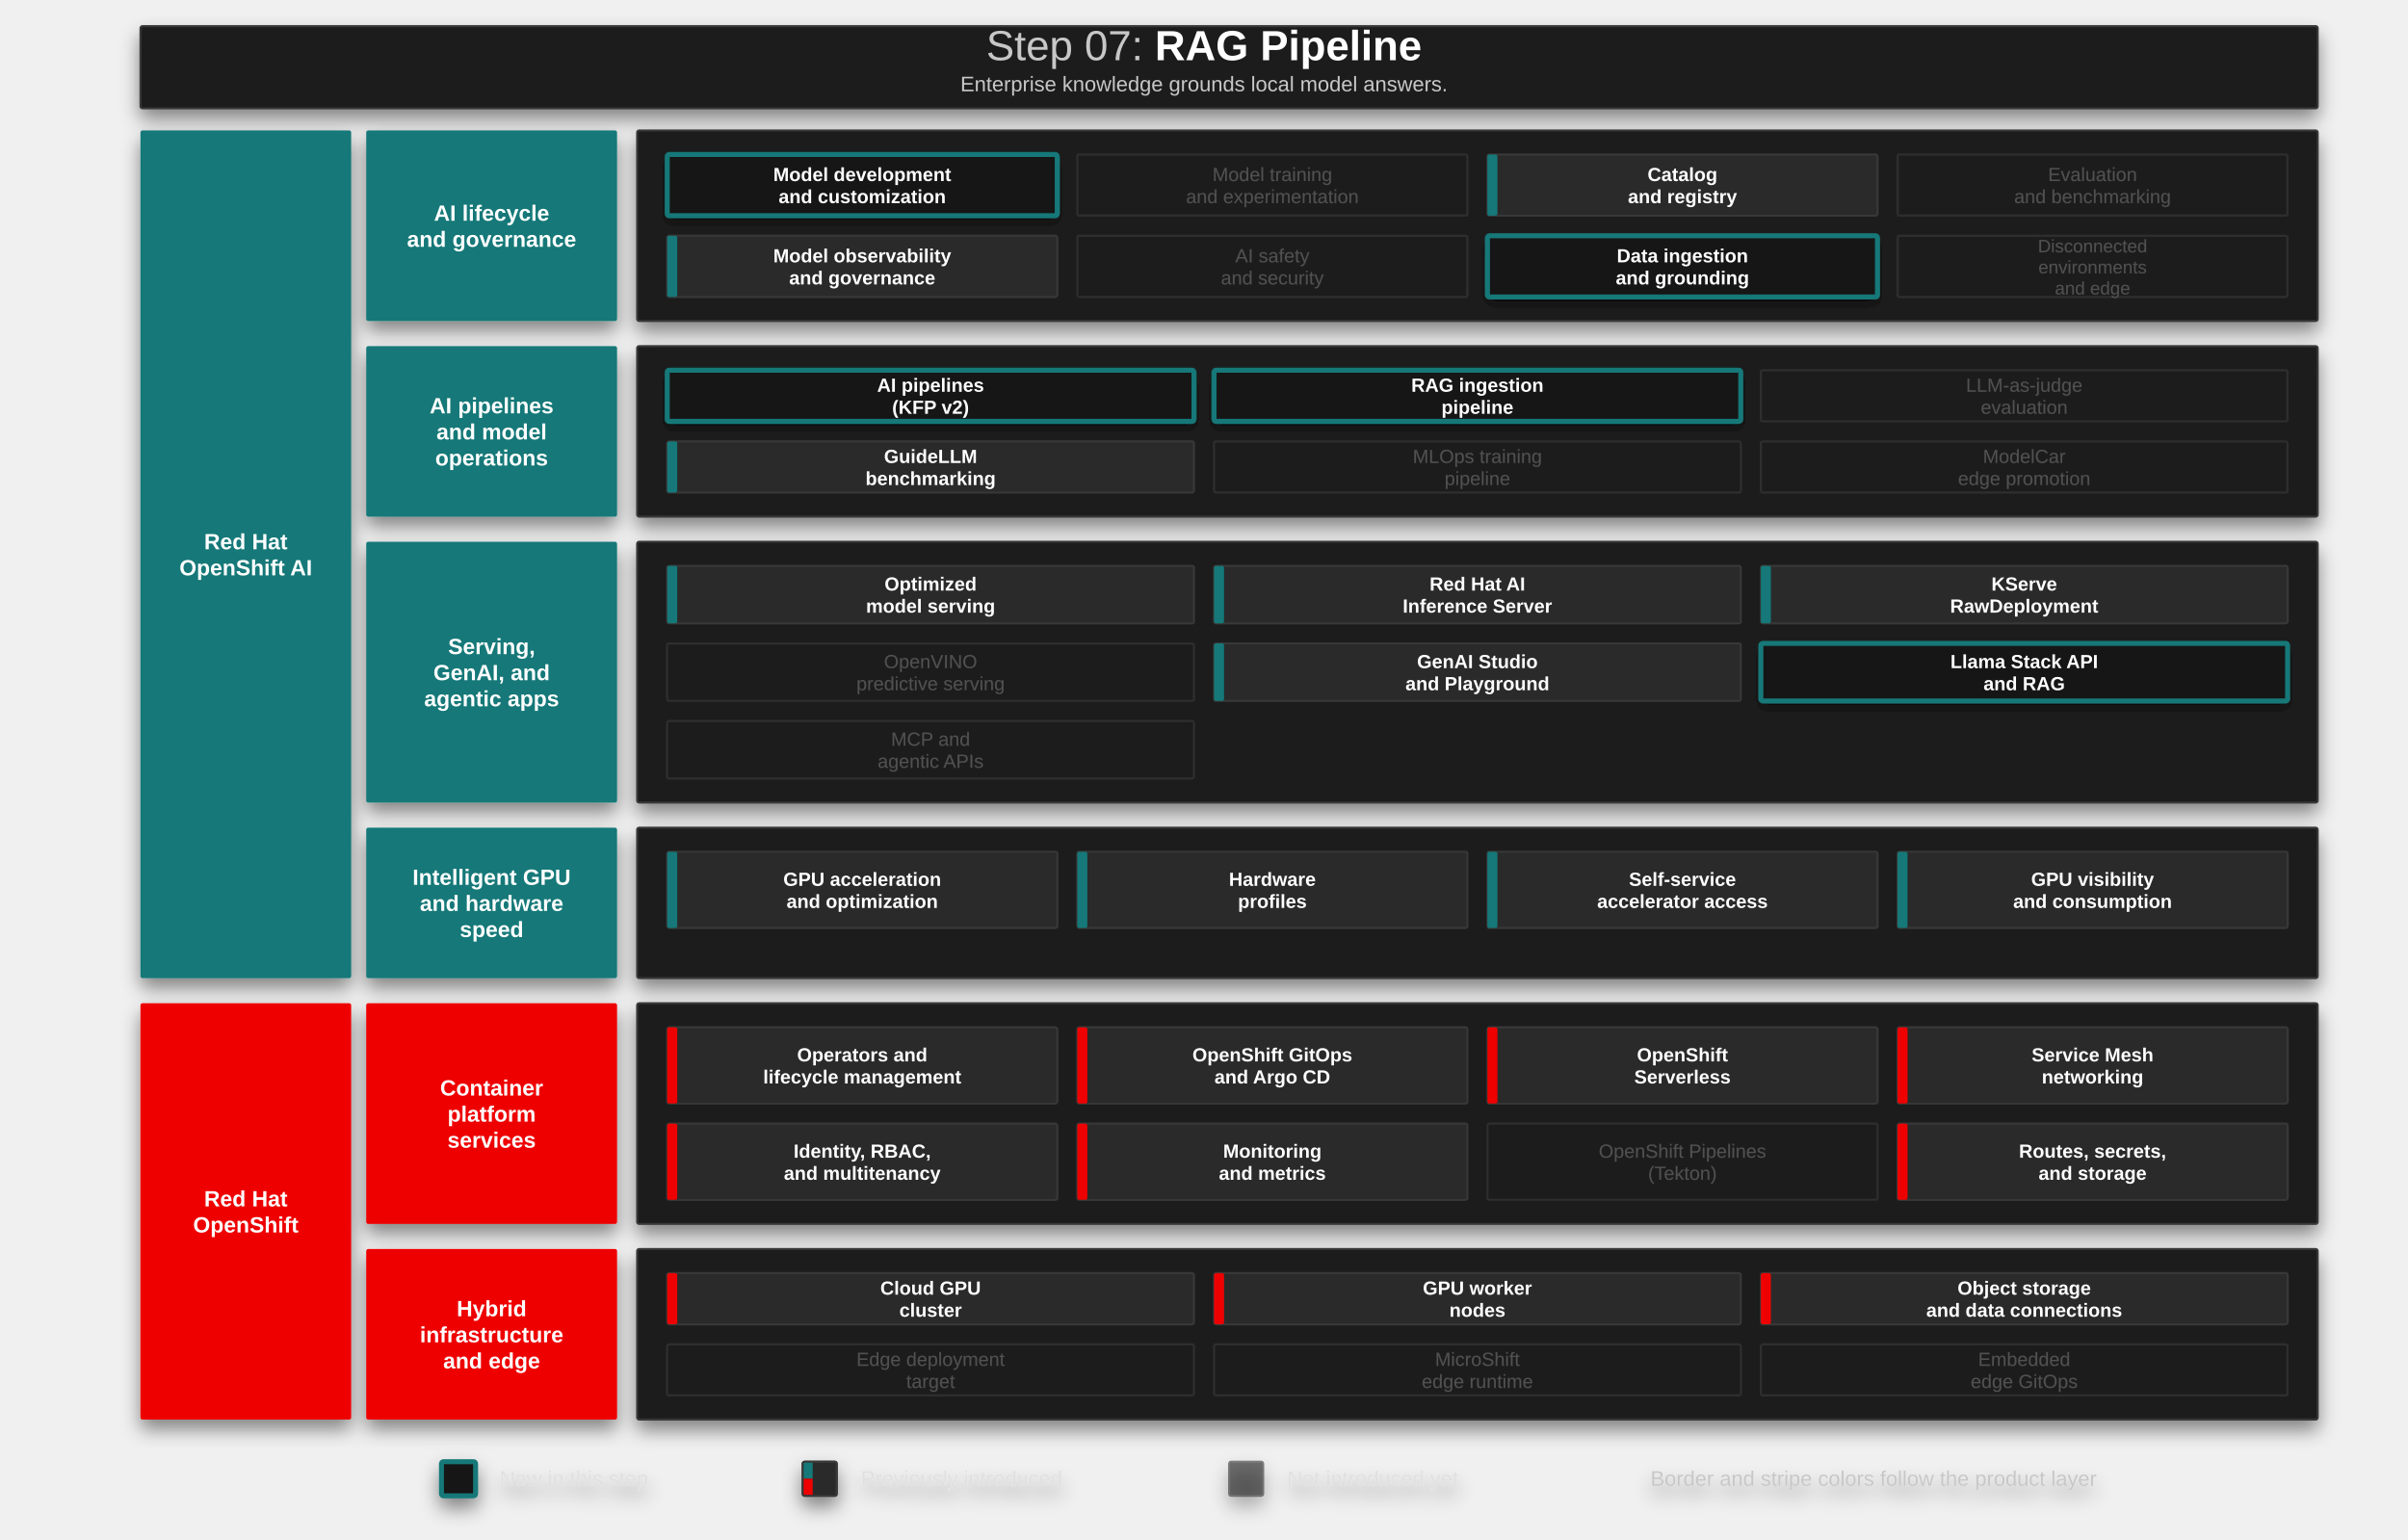
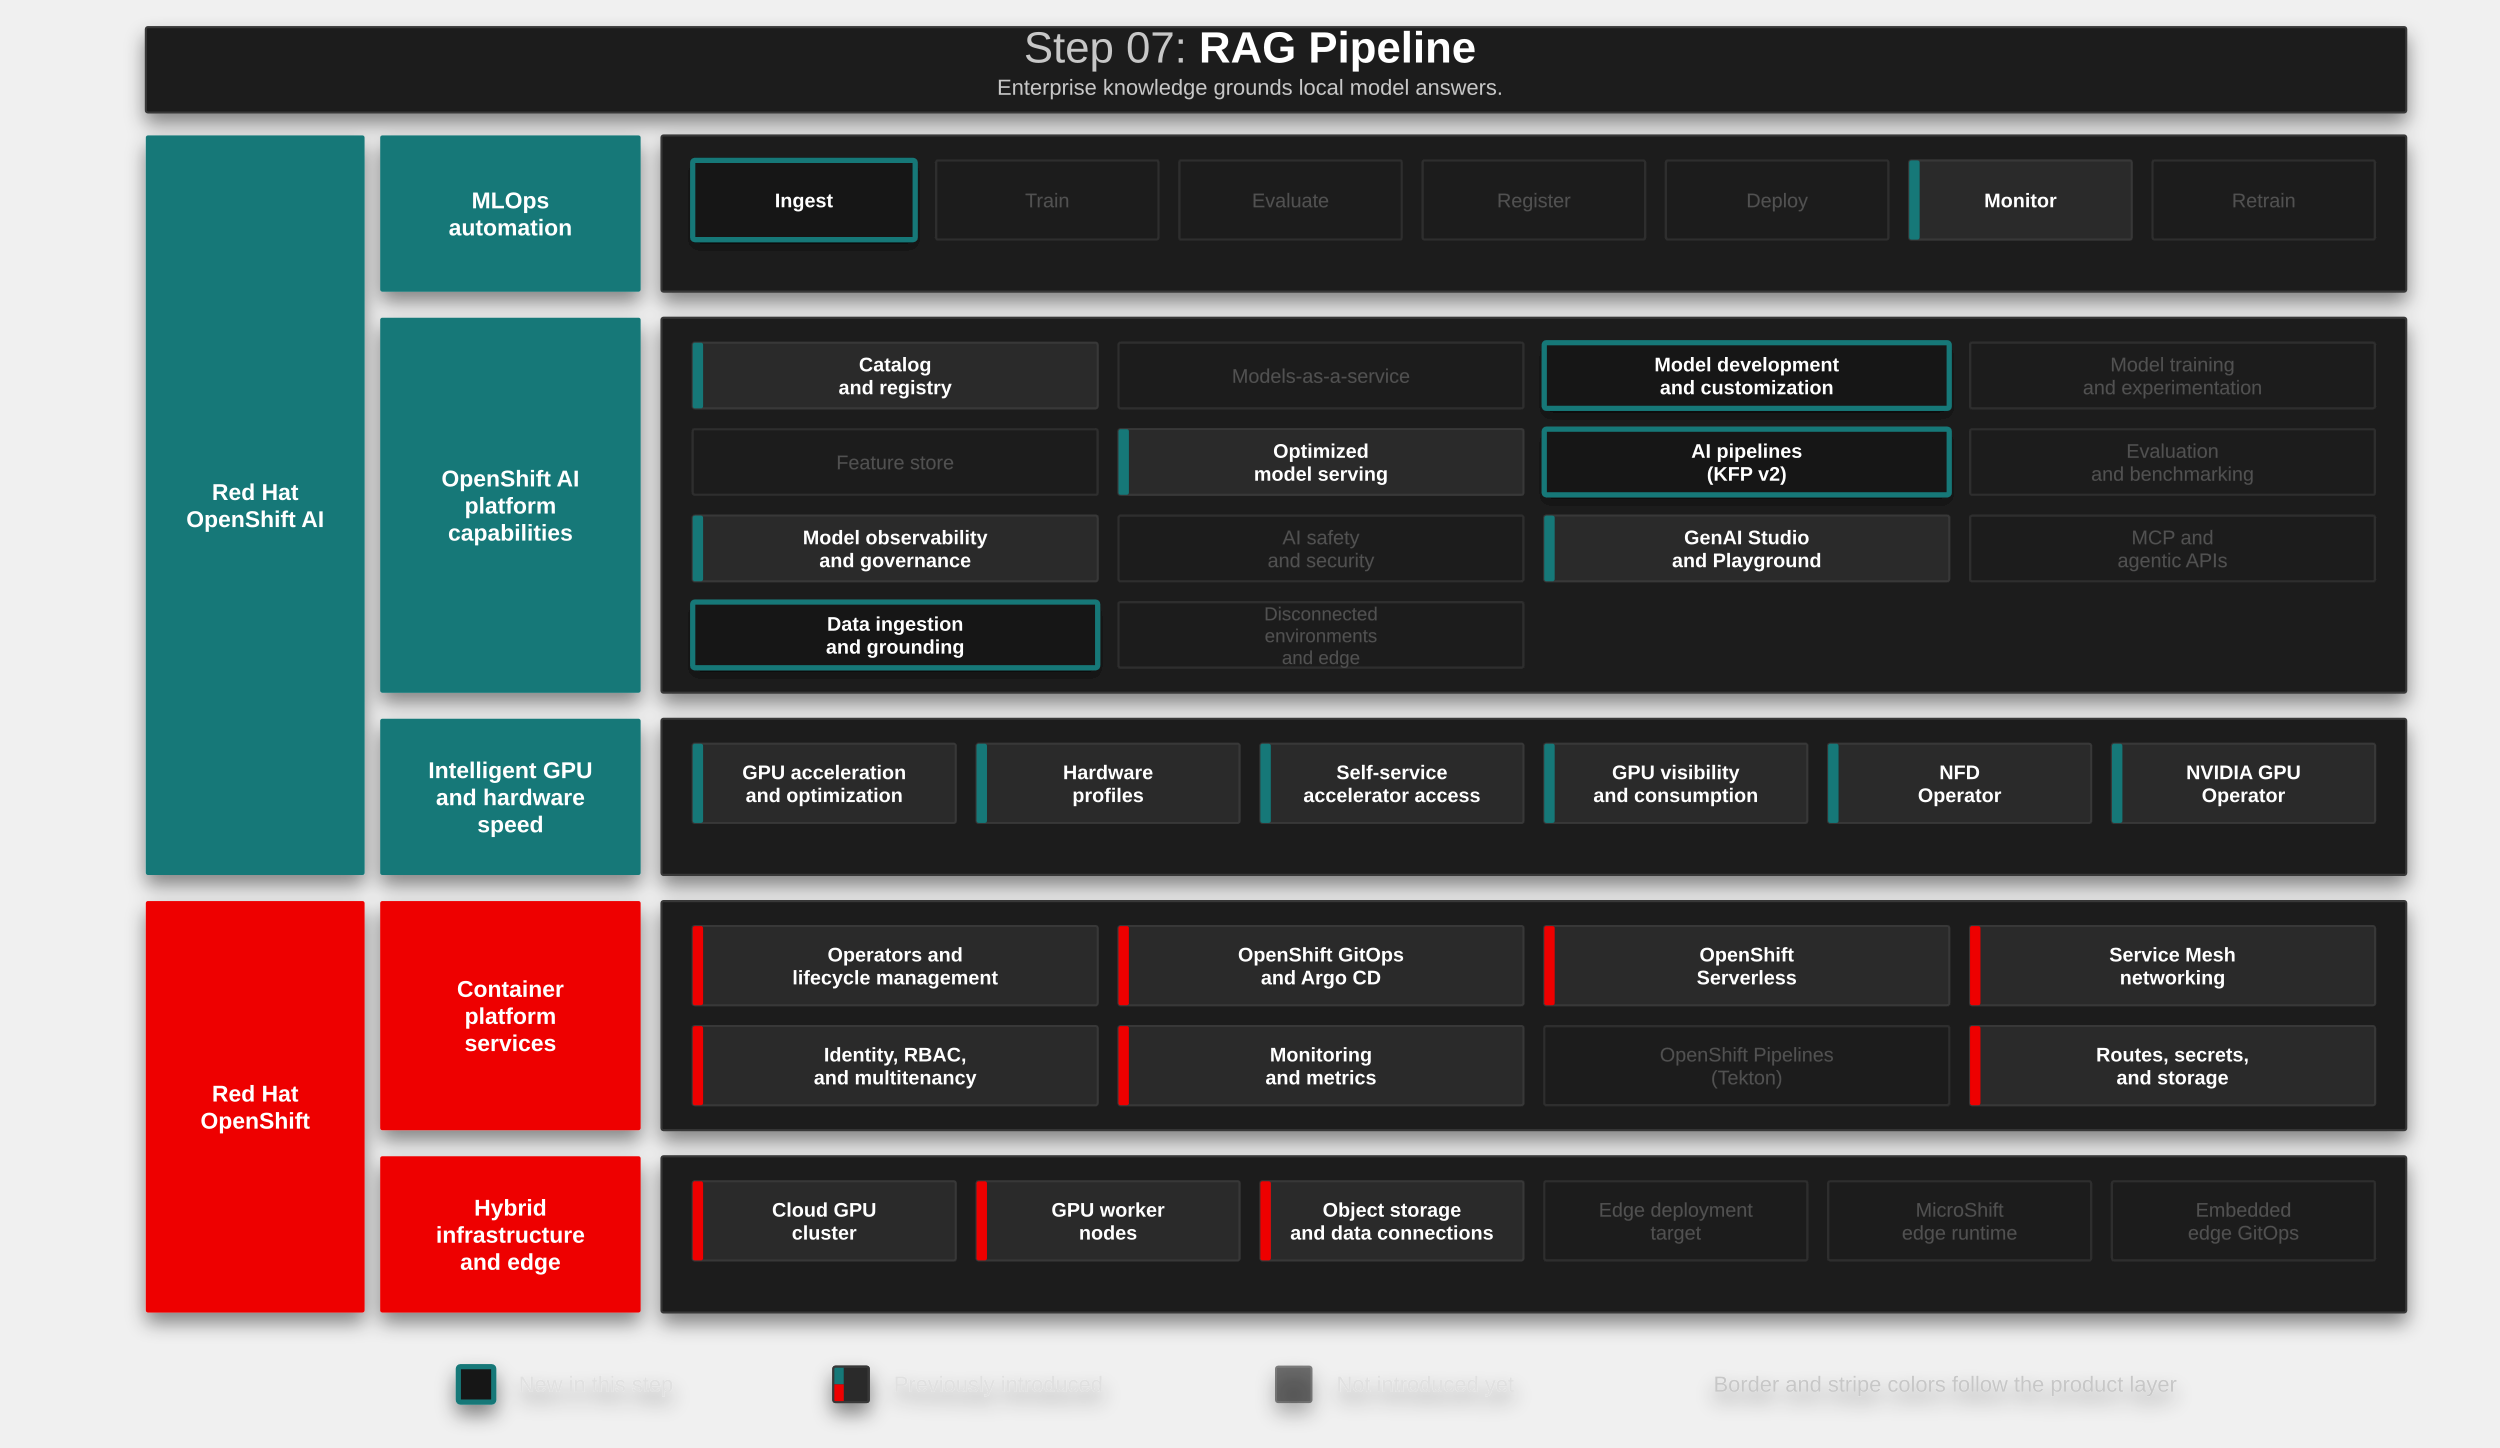
- <svg xmlns="http://www.w3.org/2000/svg" width="2400" height="1535" viewBox="0 0 2400 1535" role="img" aria-labelledby="title desc">
+ <svg xmlns="http://www.w3.org/2000/svg" width="2400" height="1390" viewBox="0 0 2400 1390" role="img" aria-labelledby="title desc">
  <style>.display{font-family:'Red Hat Display','Arial',sans-serif}.body{font-family:'Red Hat Text','Arial',sans-serif}</style>
  <defs>
    <filter id="lift" x="-20%" y="-20%" width="140%" height="140%">
      <feDropShadow dx="0" dy="6" stdDeviation="5" flood-color="#000" flood-opacity="0.55" />
    </filter>
    <filter id="panelShadow" x="-8%" y="-8%" width="116%" height="116%">
      <feDropShadow dx="0" dy="10" stdDeviation="9" flood-color="#000" flood-opacity="0.45" />
    </filter>
  </defs>
  <g filter="url(#panelShadow)">
    <rect x="140" y="26" width="2170" height="82" rx="2" fill="#1f1f1f" stroke="#383838" stroke-width="2" />
    <text x="1200.0" y="60" class="display" font-size="42" fill="#ffffff" font-weight="700" text-anchor="middle">
      <tspan fill="#c7c7c7" font-weight="500">Step 07:</tspan> RAG Pipeline</text>
    <text x="1200.0" y="91" class="body" font-size="21" fill="#c7c7c7" text-anchor="middle">Enterprise knowledge grounds local model answers.</text>
-     <rect x="140" y="130" width="210" height="845" rx="2" fill="#147878" stroke="#147878" stroke-width="0" />
-     <text x="245.0" y="547.5" class="body" font-size="22" fill="#ffffff" font-weight="700" text-anchor="middle">Red Hat</text>
-     <text x="245.0" y="573.5" class="body" font-size="22" fill="#ffffff" font-weight="700" text-anchor="middle">OpenShift AI</text>
-     <rect x="140" y="1000" width="210" height="415" rx="2" fill="#ee0000" stroke="#ee0000" stroke-width="0" />
-     <text x="245.0" y="1202.5" class="body" font-size="22" fill="#ffffff" font-weight="700" text-anchor="middle">Red Hat</text>
-     <text x="245.0" y="1228.5" class="body" font-size="22" fill="#ffffff" font-weight="700" text-anchor="middle">OpenShift</text>
-     <rect x="365" y="130" width="250" height="190" rx="2" fill="#147878" stroke="#147878" stroke-width="0" />
-     <text x="490.0" y="220.0" class="body" font-size="22" fill="#ffffff" font-weight="700" text-anchor="middle">AI lifecycle</text>
-     <text x="490.0" y="246.0" class="body" font-size="22" fill="#ffffff" font-weight="700" text-anchor="middle">and governance</text>
-     <rect x="635" y="130" width="1675" height="190" rx="2" fill="#1f1f1f" stroke="#383838" stroke-width="2" />
-     <g filter="url(#lift)">
-       <rect x="665.0" y="154.0" width="388.75" height="61.0" rx="2" fill="#151515" stroke="#147878" stroke-width="5.0" />
-       <text x="859.375" y="180.5" class="body" font-size="19" fill="#ffffff" font-weight="700" text-anchor="middle">Model development</text>
-       <text x="859.375" y="202.5" class="body" font-size="19" fill="#ffffff" font-weight="700" text-anchor="middle">and customization</text>
-     </g>
-     <g opacity="0.62">
-       <rect x="1073.75" y="154.0" width="388.75" height="61.0" rx="2" fill="#1f1f1f" stroke="#383838" stroke-width="2.0" />
-       <text x="1268.125" y="180.5" class="body" font-size="19" fill="#707070" font-weight="450" text-anchor="middle">Model training</text>
-       <text x="1268.125" y="202.5" class="body" font-size="19" fill="#707070" font-weight="450" text-anchor="middle">and experimentation</text>
-     </g>
-     <g>
-       <rect x="1482.5" y="154.0" width="388.75" height="61.0" rx="2" fill="#292929" stroke="#383838" stroke-width="2.0" />
-       <rect x="1482.5" y="154.0" width="10" height="61.0" rx="2" fill="#147878" stroke="#147878" stroke-width="0" />
-       <text x="1676.875" y="180.5" class="body" font-size="19" fill="#ffffff" font-weight="550" text-anchor="middle">Catalog</text>
-       <text x="1676.875" y="202.5" class="body" font-size="19" fill="#ffffff" font-weight="550" text-anchor="middle">and registry</text>
-     </g>
-     <g opacity="0.62">
-       <rect x="1891.25" y="154.0" width="388.75" height="61.0" rx="2" fill="#1f1f1f" stroke="#383838" stroke-width="2.0" />
-       <text x="2085.625" y="180.5" class="body" font-size="19" fill="#707070" font-weight="450" text-anchor="middle">Evaluation</text>
-       <text x="2085.625" y="202.5" class="body" font-size="19" fill="#707070" font-weight="450" text-anchor="middle">and benchmarking</text>
-     </g>
-     <g>
-       <rect x="665.0" y="235.0" width="388.75" height="61.0" rx="2" fill="#292929" stroke="#383838" stroke-width="2.0" />
-       <rect x="665.0" y="235.0" width="10" height="61.0" rx="2" fill="#147878" stroke="#147878" stroke-width="0" />
-       <text x="859.375" y="261.5" class="body" font-size="19" fill="#ffffff" font-weight="550" text-anchor="middle">Model observability</text>
-       <text x="859.375" y="283.5" class="body" font-size="19" fill="#ffffff" font-weight="550" text-anchor="middle">and governance</text>
-     </g>
-     <g opacity="0.62">
-       <rect x="1073.75" y="235.0" width="388.75" height="61.0" rx="2" fill="#1f1f1f" stroke="#383838" stroke-width="2.0" />
-       <text x="1268.125" y="261.5" class="body" font-size="19" fill="#707070" font-weight="450" text-anchor="middle">AI safety</text>
-       <text x="1268.125" y="283.5" class="body" font-size="19" fill="#707070" font-weight="450" text-anchor="middle">and security</text>
-     </g>
-     <g filter="url(#lift)">
-       <rect x="1482.5" y="235.0" width="388.75" height="61.0" rx="2" fill="#151515" stroke="#147878" stroke-width="5.0" />
-       <text x="1676.875" y="261.5" class="body" font-size="19" fill="#ffffff" font-weight="700" text-anchor="middle">Data ingestion</text>
-       <text x="1676.875" y="283.5" class="body" font-size="19" fill="#ffffff" font-weight="700" text-anchor="middle">and grounding</text>
-     </g>
-     <g opacity="0.62">
-       <rect x="1891.25" y="235.0" width="388.75" height="61.0" rx="2" fill="#1f1f1f" stroke="#383838" stroke-width="2.0" />
-       <text x="2085.625" y="251.5" class="body" font-size="18" fill="#707070" font-weight="450" text-anchor="middle">Disconnected</text>
-       <text x="2085.625" y="272.5" class="body" font-size="18" fill="#707070" font-weight="450" text-anchor="middle">environments</text>
-       <text x="2085.625" y="293.5" class="body" font-size="18" fill="#707070" font-weight="450" text-anchor="middle">and edge</text>
-     </g>
-     <rect x="365" y="345" width="250" height="170" rx="2" fill="#147878" stroke="#147878" stroke-width="0" />
-     <text x="490.0" y="412.0" class="body" font-size="22" fill="#ffffff" font-weight="700" text-anchor="middle">AI pipelines</text>
-     <text x="490.0" y="438.0" class="body" font-size="22" fill="#ffffff" font-weight="700" text-anchor="middle">and model</text>
-     <text x="490.0" y="464.0" class="body" font-size="22" fill="#ffffff" font-weight="700" text-anchor="middle">operations</text>
-     <rect x="635" y="345" width="1675" height="170" rx="2" fill="#1f1f1f" stroke="#383838" stroke-width="2" />
-     <g filter="url(#lift)">
-       <rect x="665.0" y="369.0" width="525.0" height="51.0" rx="2" fill="#151515" stroke="#147878" stroke-width="5.0" />
-       <text x="927.5" y="390.5" class="body" font-size="19" fill="#ffffff" font-weight="700" text-anchor="middle">AI pipelines</text>
-       <text x="927.5" y="412.5" class="body" font-size="19" fill="#ffffff" font-weight="700" text-anchor="middle">(KFP v2)</text>
-     </g>
-     <g filter="url(#lift)">
-       <rect x="1210.0" y="369.0" width="525.0" height="51.0" rx="2" fill="#151515" stroke="#147878" stroke-width="5.0" />
-       <text x="1472.5" y="390.5" class="body" font-size="19" fill="#ffffff" font-weight="700" text-anchor="middle">RAG ingestion</text>
-       <text x="1472.5" y="412.5" class="body" font-size="19" fill="#ffffff" font-weight="700" text-anchor="middle">pipeline</text>
-     </g>
-     <g opacity="0.62">
-       <rect x="1755.0" y="369.0" width="525.0" height="51.0" rx="2" fill="#1f1f1f" stroke="#383838" stroke-width="2.0" />
-       <text x="2017.5" y="390.5" class="body" font-size="19" fill="#707070" font-weight="450" text-anchor="middle">LLM-as-judge</text>
-       <text x="2017.5" y="412.5" class="body" font-size="19" fill="#707070" font-weight="450" text-anchor="middle">evaluation</text>
-     </g>
-     <g>
-       <rect x="665.0" y="440.0" width="525.0" height="51.0" rx="2" fill="#292929" stroke="#383838" stroke-width="2.0" />
-       <rect x="665.0" y="440.0" width="10" height="51.0" rx="2" fill="#147878" stroke="#147878" stroke-width="0" />
-       <text x="927.5" y="461.5" class="body" font-size="19" fill="#ffffff" font-weight="550" text-anchor="middle">GuideLLM</text>
-       <text x="927.5" y="483.5" class="body" font-size="19" fill="#ffffff" font-weight="550" text-anchor="middle">benchmarking</text>
-     </g>
-     <g opacity="0.62">
-       <rect x="1210.0" y="440.0" width="525.0" height="51.0" rx="2" fill="#1f1f1f" stroke="#383838" stroke-width="2.0" />
-       <text x="1472.5" y="461.5" class="body" font-size="19" fill="#707070" font-weight="450" text-anchor="middle">MLOps training</text>
-       <text x="1472.5" y="483.5" class="body" font-size="19" fill="#707070" font-weight="450" text-anchor="middle">pipeline</text>
-     </g>
-     <g opacity="0.62">
-       <rect x="1755.0" y="440.0" width="525.0" height="51.0" rx="2" fill="#1f1f1f" stroke="#383838" stroke-width="2.0" />
-       <text x="2017.5" y="461.5" class="body" font-size="19" fill="#707070" font-weight="450" text-anchor="middle">ModelCar</text>
-       <text x="2017.5" y="483.5" class="body" font-size="19" fill="#707070" font-weight="450" text-anchor="middle">edge promotion</text>
-     </g>
-     <rect x="365" y="540" width="250" height="260" rx="2" fill="#147878" stroke="#147878" stroke-width="0" />
-     <text x="490.0" y="652.0" class="body" font-size="22" fill="#ffffff" font-weight="700" text-anchor="middle">Serving,</text>
-     <text x="490.0" y="678.0" class="body" font-size="22" fill="#ffffff" font-weight="700" text-anchor="middle">GenAI, and</text>
-     <text x="490.0" y="704.0" class="body" font-size="22" fill="#ffffff" font-weight="700" text-anchor="middle">agentic apps</text>
-     <rect x="635" y="540" width="1675" height="260" rx="2" fill="#1f1f1f" stroke="#383838" stroke-width="2" />
-     <g>
-       <rect x="665.0" y="564.0" width="525.0" height="57.333" rx="2" fill="#292929" stroke="#383838" stroke-width="2.0" />
-       <rect x="665.0" y="564.0" width="10" height="57.333" rx="2" fill="#147878" stroke="#147878" stroke-width="0" />
-       <text x="927.5" y="588.667" class="body" font-size="19" fill="#ffffff" font-weight="550" text-anchor="middle">Optimized</text>
-       <text x="927.5" y="610.667" class="body" font-size="19" fill="#ffffff" font-weight="550" text-anchor="middle">model serving</text>
-     </g>
-     <g>
-       <rect x="1210.0" y="564.0" width="525.0" height="57.333" rx="2" fill="#292929" stroke="#383838" stroke-width="2.0" />
-       <rect x="1210.0" y="564.0" width="10" height="57.333" rx="2" fill="#147878" stroke="#147878" stroke-width="0" />
-       <text x="1472.5" y="588.667" class="body" font-size="19" fill="#ffffff" font-weight="550" text-anchor="middle">Red Hat AI</text>
-       <text x="1472.5" y="610.667" class="body" font-size="19" fill="#ffffff" font-weight="550" text-anchor="middle">Inference Server</text>
-     </g>
-     <g>
-       <rect x="1755.0" y="564.0" width="525.0" height="57.333" rx="2" fill="#292929" stroke="#383838" stroke-width="2.0" />
-       <rect x="1755.0" y="564.0" width="10" height="57.333" rx="2" fill="#147878" stroke="#147878" stroke-width="0" />
-       <text x="2017.5" y="588.667" class="body" font-size="19" fill="#ffffff" font-weight="550" text-anchor="middle">KServe</text>
-       <text x="2017.5" y="610.667" class="body" font-size="19" fill="#ffffff" font-weight="550" text-anchor="middle">RawDeployment</text>
-     </g>
-     <g opacity="0.62">
-       <rect x="665.0" y="641.333" width="525.0" height="57.333" rx="2" fill="#1f1f1f" stroke="#383838" stroke-width="2.0" />
-       <text x="927.5" y="666.0" class="body" font-size="19" fill="#707070" font-weight="450" text-anchor="middle">OpenVINO</text>
-       <text x="927.5" y="688.0" class="body" font-size="19" fill="#707070" font-weight="450" text-anchor="middle">predictive serving</text>
-     </g>
-     <g>
-       <rect x="1210.0" y="641.333" width="525.0" height="57.333" rx="2" fill="#292929" stroke="#383838" stroke-width="2.0" />
-       <rect x="1210.0" y="641.333" width="10" height="57.333" rx="2" fill="#147878" stroke="#147878" stroke-width="0" />
-       <text x="1472.5" y="666.0" class="body" font-size="19" fill="#ffffff" font-weight="550" text-anchor="middle">GenAI Studio</text>
-       <text x="1472.5" y="688.0" class="body" font-size="19" fill="#ffffff" font-weight="550" text-anchor="middle">and Playground</text>
-     </g>
-     <g filter="url(#lift)">
-       <rect x="1755.0" y="641.333" width="525.0" height="57.333" rx="2" fill="#151515" stroke="#147878" stroke-width="5.0" />
-       <text x="2017.5" y="666.0" class="body" font-size="19" fill="#ffffff" font-weight="700" text-anchor="middle">Llama Stack API</text>
-       <text x="2017.5" y="688.0" class="body" font-size="19" fill="#ffffff" font-weight="700" text-anchor="middle">and RAG</text>
-     </g>
-     <g opacity="0.62">
-       <rect x="665.0" y="718.667" width="525.0" height="57.333" rx="2" fill="#1f1f1f" stroke="#383838" stroke-width="2.0" />
-       <text x="927.5" y="743.333" class="body" font-size="19" fill="#707070" font-weight="450" text-anchor="middle">MCP and</text>
-       <text x="927.5" y="765.333" class="body" font-size="19" fill="#707070" font-weight="450" text-anchor="middle">agentic APIs</text>
-     </g>
-     <rect x="365" y="825" width="250" height="150" rx="2" fill="#147878" stroke="#147878" stroke-width="0" />
-     <text x="490.0" y="882.0" class="body" font-size="22" fill="#ffffff" font-weight="700" text-anchor="middle">Intelligent GPU</text>
-     <text x="490.0" y="908.0" class="body" font-size="22" fill="#ffffff" font-weight="700" text-anchor="middle">and hardware</text>
-     <text x="490.0" y="934.0" class="body" font-size="22" fill="#ffffff" font-weight="700" text-anchor="middle">speed</text>
-     <rect x="635" y="825" width="1675" height="150" rx="2" fill="#1f1f1f" stroke="#383838" stroke-width="2" />
-     <g>
-       <rect x="665.0" y="849" width="388.75" height="76" rx="2" fill="#292929" stroke="#383838" stroke-width="2.0" />
-       <rect x="665.0" y="849" width="10" height="76" rx="2" fill="#147878" stroke="#147878" stroke-width="0" />
-       <text x="859.375" y="883.0" class="body" font-size="19" fill="#ffffff" font-weight="550" text-anchor="middle">GPU acceleration</text>
-       <text x="859.375" y="905.0" class="body" font-size="19" fill="#ffffff" font-weight="550" text-anchor="middle">and optimization</text>
-     </g>
-     <g>
-       <rect x="1073.75" y="849" width="388.75" height="76" rx="2" fill="#292929" stroke="#383838" stroke-width="2.0" />
-       <rect x="1073.75" y="849" width="10" height="76" rx="2" fill="#147878" stroke="#147878" stroke-width="0" />
-       <text x="1268.125" y="883.0" class="body" font-size="19" fill="#ffffff" font-weight="550" text-anchor="middle">Hardware</text>
-       <text x="1268.125" y="905.0" class="body" font-size="19" fill="#ffffff" font-weight="550" text-anchor="middle">profiles</text>
-     </g>
-     <g>
-       <rect x="1482.5" y="849" width="388.75" height="76" rx="2" fill="#292929" stroke="#383838" stroke-width="2.0" />
-       <rect x="1482.5" y="849" width="10" height="76" rx="2" fill="#147878" stroke="#147878" stroke-width="0" />
-       <text x="1676.875" y="883.0" class="body" font-size="19" fill="#ffffff" font-weight="550" text-anchor="middle">Self-service</text>
-       <text x="1676.875" y="905.0" class="body" font-size="19" fill="#ffffff" font-weight="550" text-anchor="middle">accelerator access</text>
-     </g>
-     <g>
-       <rect x="1891.25" y="849" width="388.75" height="76" rx="2" fill="#292929" stroke="#383838" stroke-width="2.0" />
-       <rect x="1891.25" y="849" width="10" height="76" rx="2" fill="#147878" stroke="#147878" stroke-width="0" />
-       <text x="2085.625" y="883.0" class="body" font-size="19" fill="#ffffff" font-weight="550" text-anchor="middle">GPU visibility</text>
-       <text x="2085.625" y="905.0" class="body" font-size="19" fill="#ffffff" font-weight="550" text-anchor="middle">and consumption</text>
-     </g>
-     <rect x="365" y="1000" width="250" height="220" rx="2" fill="#ee0000" stroke="#ee0000" stroke-width="0" />
-     <text x="490.0" y="1092.0" class="body" font-size="22" fill="#ffffff" font-weight="700" text-anchor="middle">Container</text>
-     <text x="490.0" y="1118.0" class="body" font-size="22" fill="#ffffff" font-weight="700" text-anchor="middle">platform</text>
-     <text x="490.0" y="1144.0" class="body" font-size="22" fill="#ffffff" font-weight="700" text-anchor="middle">services</text>
-     <rect x="635" y="1000" width="1675" height="220" rx="2" fill="#1f1f1f" stroke="#383838" stroke-width="2" />
-     <g>
-       <rect x="665.0" y="1024" width="388.75" height="76" rx="2" fill="#292929" stroke="#383838" stroke-width="2.0" />
-       <rect x="665.0" y="1024" width="10" height="76" rx="2" fill="#ee0000" stroke="#ee0000" stroke-width="0" />
-       <text x="859.375" y="1058.0" class="body" font-size="19" fill="#ffffff" font-weight="550" text-anchor="middle">Operators and</text>
-       <text x="859.375" y="1080.0" class="body" font-size="19" fill="#ffffff" font-weight="550" text-anchor="middle">lifecycle management</text>
-     </g>
-     <g>
-       <rect x="1073.75" y="1024" width="388.75" height="76" rx="2" fill="#292929" stroke="#383838" stroke-width="2.0" />
-       <rect x="1073.75" y="1024" width="10" height="76" rx="2" fill="#ee0000" stroke="#ee0000" stroke-width="0" />
-       <text x="1268.125" y="1058.0" class="body" font-size="19" fill="#ffffff" font-weight="550" text-anchor="middle">OpenShift GitOps</text>
-       <text x="1268.125" y="1080.0" class="body" font-size="19" fill="#ffffff" font-weight="550" text-anchor="middle">and Argo CD</text>
-     </g>
-     <g>
-       <rect x="1482.5" y="1024" width="388.75" height="76" rx="2" fill="#292929" stroke="#383838" stroke-width="2.0" />
-       <rect x="1482.5" y="1024" width="10" height="76" rx="2" fill="#ee0000" stroke="#ee0000" stroke-width="0" />
-       <text x="1676.875" y="1058.0" class="body" font-size="19" fill="#ffffff" font-weight="550" text-anchor="middle">OpenShift</text>
-       <text x="1676.875" y="1080.0" class="body" font-size="19" fill="#ffffff" font-weight="550" text-anchor="middle">Serverless</text>
-     </g>
-     <g>
-       <rect x="1891.25" y="1024" width="388.75" height="76" rx="2" fill="#292929" stroke="#383838" stroke-width="2.0" />
-       <rect x="1891.25" y="1024" width="10" height="76" rx="2" fill="#ee0000" stroke="#ee0000" stroke-width="0" />
-       <text x="2085.625" y="1058.0" class="body" font-size="19" fill="#ffffff" font-weight="550" text-anchor="middle">Service Mesh</text>
-       <text x="2085.625" y="1080.0" class="body" font-size="19" fill="#ffffff" font-weight="550" text-anchor="middle">networking</text>
-     </g>
-     <g>
-       <rect x="665.0" y="1120" width="388.75" height="76" rx="2" fill="#292929" stroke="#383838" stroke-width="2.0" />
-       <rect x="665.0" y="1120" width="10" height="76" rx="2" fill="#ee0000" stroke="#ee0000" stroke-width="0" />
-       <text x="859.375" y="1154.0" class="body" font-size="19" fill="#ffffff" font-weight="550" text-anchor="middle">Identity, RBAC,</text>
-       <text x="859.375" y="1176.0" class="body" font-size="19" fill="#ffffff" font-weight="550" text-anchor="middle">and multitenancy</text>
-     </g>
-     <g>
-       <rect x="1073.75" y="1120" width="388.75" height="76" rx="2" fill="#292929" stroke="#383838" stroke-width="2.0" />
-       <rect x="1073.75" y="1120" width="10" height="76" rx="2" fill="#ee0000" stroke="#ee0000" stroke-width="0" />
-       <text x="1268.125" y="1154.0" class="body" font-size="19" fill="#ffffff" font-weight="550" text-anchor="middle">Monitoring</text>
-       <text x="1268.125" y="1176.0" class="body" font-size="19" fill="#ffffff" font-weight="550" text-anchor="middle">and metrics</text>
-     </g>
-     <g opacity="0.62">
-       <rect x="1482.5" y="1120" width="388.75" height="76" rx="2" fill="#1f1f1f" stroke="#383838" stroke-width="2.0" />
-       <text x="1676.875" y="1154.0" class="body" font-size="19" fill="#707070" font-weight="450" text-anchor="middle">OpenShift Pipelines</text>
-       <text x="1676.875" y="1176.0" class="body" font-size="19" fill="#707070" font-weight="450" text-anchor="middle">(Tekton)</text>
-     </g>
-     <g>
-       <rect x="1891.25" y="1120" width="388.75" height="76" rx="2" fill="#292929" stroke="#383838" stroke-width="2.0" />
-       <rect x="1891.25" y="1120" width="10" height="76" rx="2" fill="#ee0000" stroke="#ee0000" stroke-width="0" />
-       <text x="2085.625" y="1154.0" class="body" font-size="19" fill="#ffffff" font-weight="550" text-anchor="middle">Routes, secrets,</text>
-       <text x="2085.625" y="1176.0" class="body" font-size="19" fill="#ffffff" font-weight="550" text-anchor="middle">and storage</text>
-     </g>
-     <rect x="365" y="1245" width="250" height="170" rx="2" fill="#ee0000" stroke="#ee0000" stroke-width="0" />
-     <text x="490.0" y="1312.0" class="body" font-size="22" fill="#ffffff" font-weight="700" text-anchor="middle">Hybrid</text>
-     <text x="490.0" y="1338.0" class="body" font-size="22" fill="#ffffff" font-weight="700" text-anchor="middle">infrastructure</text>
-     <text x="490.0" y="1364.0" class="body" font-size="22" fill="#ffffff" font-weight="700" text-anchor="middle">and edge</text>
-     <rect x="635" y="1245" width="1675" height="170" rx="2" fill="#1f1f1f" stroke="#383838" stroke-width="2" />
-     <g>
-       <rect x="665.0" y="1269.0" width="525.0" height="51.0" rx="2" fill="#292929" stroke="#383838" stroke-width="2.0" />
-       <rect x="665.0" y="1269.0" width="10" height="51.0" rx="2" fill="#ee0000" stroke="#ee0000" stroke-width="0" />
-       <text x="927.5" y="1290.5" class="body" font-size="19" fill="#ffffff" font-weight="550" text-anchor="middle">Cloud GPU</text>
-       <text x="927.5" y="1312.5" class="body" font-size="19" fill="#ffffff" font-weight="550" text-anchor="middle">cluster</text>
-     </g>
-     <g>
-       <rect x="1210.0" y="1269.0" width="525.0" height="51.0" rx="2" fill="#292929" stroke="#383838" stroke-width="2.0" />
-       <rect x="1210.0" y="1269.0" width="10" height="51.0" rx="2" fill="#ee0000" stroke="#ee0000" stroke-width="0" />
-       <text x="1472.5" y="1290.5" class="body" font-size="19" fill="#ffffff" font-weight="550" text-anchor="middle">GPU worker</text>
-       <text x="1472.5" y="1312.5" class="body" font-size="19" fill="#ffffff" font-weight="550" text-anchor="middle">nodes</text>
-     </g>
-     <g>
-       <rect x="1755.0" y="1269.0" width="525.0" height="51.0" rx="2" fill="#292929" stroke="#383838" stroke-width="2.0" />
-       <rect x="1755.0" y="1269.0" width="10" height="51.0" rx="2" fill="#ee0000" stroke="#ee0000" stroke-width="0" />
-       <text x="2017.5" y="1290.5" class="body" font-size="19" fill="#ffffff" font-weight="550" text-anchor="middle">Object storage</text>
-       <text x="2017.5" y="1312.5" class="body" font-size="19" fill="#ffffff" font-weight="550" text-anchor="middle">and data connections</text>
-     </g>
-     <g opacity="0.62">
-       <rect x="665.0" y="1340.0" width="525.0" height="51.0" rx="2" fill="#1f1f1f" stroke="#383838" stroke-width="2.0" />
-       <text x="927.5" y="1361.5" class="body" font-size="19" fill="#707070" font-weight="450" text-anchor="middle">Edge deployment</text>
-       <text x="927.5" y="1383.5" class="body" font-size="19" fill="#707070" font-weight="450" text-anchor="middle">target</text>
-     </g>
-     <g opacity="0.62">
-       <rect x="1210.0" y="1340.0" width="525.0" height="51.0" rx="2" fill="#1f1f1f" stroke="#383838" stroke-width="2.0" />
-       <text x="1472.5" y="1361.5" class="body" font-size="19" fill="#707070" font-weight="450" text-anchor="middle">MicroShift</text>
-       <text x="1472.5" y="1383.5" class="body" font-size="19" fill="#707070" font-weight="450" text-anchor="middle">edge runtime</text>
-     </g>
-     <g opacity="0.62">
-       <rect x="1755.0" y="1340.0" width="525.0" height="51.0" rx="2" fill="#1f1f1f" stroke="#383838" stroke-width="2.0" />
-       <text x="2017.5" y="1361.5" class="body" font-size="19" fill="#707070" font-weight="450" text-anchor="middle">Embedded</text>
-       <text x="2017.5" y="1383.5" class="body" font-size="19" fill="#707070" font-weight="450" text-anchor="middle">edge GitOps</text>
-     </g>
-     <rect x="440" y="1457" width="34" height="34" rx="2" fill="#151515" stroke="#147878" stroke-width="5" />
-     <text x="498" y="1481" class="body" font-size="21" fill="#e0e0e0">New in this step</text>
-     <rect x="800" y="1457" width="34" height="34" rx="2" fill="#292929" stroke="#383838" stroke-width="2" />
-     <rect x="800" y="1457" width="10" height="17" rx="0" fill="#147878" stroke="#147878" stroke-width="0" />
-     <rect x="800" y="1474" width="10" height="17" rx="0" fill="#ee0000" stroke="#ee0000" stroke-width="0" />
-     <rect x="800" y="1457" width="34" height="34" rx="2" fill="none" stroke="#383838" stroke-width="2" />
-     <text x="858" y="1481" class="body" font-size="21" fill="#e0e0e0">Previously introduced</text>
-     <rect x="1225" y="1457" width="34" height="34" rx="2" fill="#1f1f1f" stroke="#383838" stroke-width="2" opacity="0.62" />
-     <text x="1283" y="1481" class="body" font-size="21" fill="#e0e0e0">Not introduced yet</text>
-     <text x="1645" y="1481" class="body" font-size="21" fill="#c7c7c7">Border and stripe colors follow the product layer</text>
+     <rect x="140" y="130" width="210" height="710" rx="2" fill="#147878" stroke="#147878" stroke-width="0" />
+     <text x="245.0" y="480.0" class="body" font-size="22" fill="#ffffff" font-weight="700" text-anchor="middle">Red Hat</text>
+     <text x="245.0" y="506.0" class="body" font-size="22" fill="#ffffff" font-weight="700" text-anchor="middle">OpenShift AI</text>
+     <rect x="140" y="865" width="210" height="395" rx="2" fill="#ee0000" stroke="#ee0000" stroke-width="0" />
+     <text x="245.0" y="1057.5" class="body" font-size="22" fill="#ffffff" font-weight="700" text-anchor="middle">Red Hat</text>
+     <text x="245.0" y="1083.5" class="body" font-size="22" fill="#ffffff" font-weight="700" text-anchor="middle">OpenShift</text>
+     <rect x="365" y="130" width="250" height="150" rx="2" fill="#147878" stroke="#147878" stroke-width="0" />
+     <text x="490.0" y="200.0" class="body" font-size="22" fill="#ffffff" font-weight="700" text-anchor="middle">MLOps</text>
+     <text x="490.0" y="226.0" class="body" font-size="22" fill="#ffffff" font-weight="700" text-anchor="middle">automation</text>
+     <rect x="635" y="130" width="1675" height="150" rx="2" fill="#1f1f1f" stroke="#383838" stroke-width="2" />
+     <g filter="url(#lift)">
+       <rect x="665.0" y="154" width="213.571" height="76" rx="2" fill="#151515" stroke="#147878" stroke-width="5.0" />
+       <text x="771.786" y="199.0" class="body" font-size="19" fill="#ffffff" font-weight="700" text-anchor="middle">Ingest</text>
+     </g>
+     <g opacity="0.62">
+       <rect x="898.571" y="154" width="213.571" height="76" rx="2" fill="#1f1f1f" stroke="#383838" stroke-width="2.0" />
+       <text x="1005.357" y="199.0" class="body" font-size="19" fill="#707070" font-weight="450" text-anchor="middle">Train</text>
+     </g>
+     <g opacity="0.62">
+       <rect x="1132.143" y="154" width="213.571" height="76" rx="2" fill="#1f1f1f" stroke="#383838" stroke-width="2.0" />
+       <text x="1238.929" y="199.0" class="body" font-size="19" fill="#707070" font-weight="450" text-anchor="middle">Evaluate</text>
+     </g>
+     <g opacity="0.62">
+       <rect x="1365.714" y="154" width="213.571" height="76" rx="2" fill="#1f1f1f" stroke="#383838" stroke-width="2.0" />
+       <text x="1472.5" y="199.0" class="body" font-size="19" fill="#707070" font-weight="450" text-anchor="middle">Register</text>
+     </g>
+     <g opacity="0.62">
+       <rect x="1599.286" y="154" width="213.571" height="76" rx="2" fill="#1f1f1f" stroke="#383838" stroke-width="2.0" />
+       <text x="1706.071" y="199.0" class="body" font-size="19" fill="#707070" font-weight="450" text-anchor="middle">Deploy</text>
+     </g>
+     <g>
+       <rect x="1832.857" y="154" width="213.571" height="76" rx="2" fill="#292929" stroke="#383838" stroke-width="2.0" />
+       <rect x="1832.857" y="154" width="10" height="76" rx="2" fill="#147878" stroke="#147878" stroke-width="0" />
+       <text x="1939.643" y="199.0" class="body" font-size="19" fill="#ffffff" font-weight="550" text-anchor="middle">Monitor</text>
+     </g>
+     <g opacity="0.62">
+       <rect x="2066.429" y="154" width="213.571" height="76" rx="2" fill="#1f1f1f" stroke="#383838" stroke-width="2.0" />
+       <text x="2173.214" y="199.0" class="body" font-size="19" fill="#707070" font-weight="450" text-anchor="middle">Retrain</text>
+     </g>
+     <rect x="365" y="305" width="250" height="360" rx="2" fill="#147878" stroke="#147878" stroke-width="0" />
+     <text x="490.0" y="467.0" class="body" font-size="22" fill="#ffffff" font-weight="700" text-anchor="middle">OpenShift AI</text>
+     <text x="490.0" y="493.0" class="body" font-size="22" fill="#ffffff" font-weight="700" text-anchor="middle">platform</text>
+     <text x="490.0" y="519.0" class="body" font-size="22" fill="#ffffff" font-weight="700" text-anchor="middle">capabilities</text>
+     <rect x="635" y="305" width="1675" height="360" rx="2" fill="#1f1f1f" stroke="#383838" stroke-width="2" />
+     <g>
+       <rect x="665.0" y="329.0" width="388.75" height="63.0" rx="2" fill="#292929" stroke="#383838" stroke-width="2.0" />
+       <rect x="665.0" y="329.0" width="10" height="63.0" rx="2" fill="#147878" stroke="#147878" stroke-width="0" />
+       <text x="859.375" y="356.5" class="body" font-size="19" fill="#ffffff" font-weight="550" text-anchor="middle">Catalog</text>
+       <text x="859.375" y="378.5" class="body" font-size="19" fill="#ffffff" font-weight="550" text-anchor="middle">and registry</text>
+     </g>
+     <g opacity="0.62">
+       <rect x="1073.75" y="329.0" width="388.75" height="63.0" rx="2" fill="#1f1f1f" stroke="#383838" stroke-width="2.0" />
+       <text x="1268.125" y="367.5" class="body" font-size="19" fill="#707070" font-weight="450" text-anchor="middle">Models-as-a-service</text>
+     </g>
+     <g filter="url(#lift)">
+       <rect x="1482.5" y="329.0" width="388.75" height="63.0" rx="2" fill="#151515" stroke="#147878" stroke-width="5.0" />
+       <text x="1676.875" y="356.5" class="body" font-size="19" fill="#ffffff" font-weight="700" text-anchor="middle">Model development</text>
+       <text x="1676.875" y="378.5" class="body" font-size="19" fill="#ffffff" font-weight="700" text-anchor="middle">and customization</text>
+     </g>
+     <g opacity="0.62">
+       <rect x="1891.25" y="329.0" width="388.75" height="63.0" rx="2" fill="#1f1f1f" stroke="#383838" stroke-width="2.0" />
+       <text x="2085.625" y="356.5" class="body" font-size="19" fill="#707070" font-weight="450" text-anchor="middle">Model training</text>
+       <text x="2085.625" y="378.5" class="body" font-size="19" fill="#707070" font-weight="450" text-anchor="middle">and experimentation</text>
+     </g>
+     <g opacity="0.62">
+       <rect x="665.0" y="412.0" width="388.75" height="63.0" rx="2" fill="#1f1f1f" stroke="#383838" stroke-width="2.0" />
+       <text x="859.375" y="450.5" class="body" font-size="19" fill="#707070" font-weight="450" text-anchor="middle">Feature store</text>
+     </g>
+     <g>
+       <rect x="1073.75" y="412.0" width="388.75" height="63.0" rx="2" fill="#292929" stroke="#383838" stroke-width="2.0" />
+       <rect x="1073.75" y="412.0" width="10" height="63.0" rx="2" fill="#147878" stroke="#147878" stroke-width="0" />
+       <text x="1268.125" y="439.5" class="body" font-size="19" fill="#ffffff" font-weight="550" text-anchor="middle">Optimized</text>
+       <text x="1268.125" y="461.5" class="body" font-size="19" fill="#ffffff" font-weight="550" text-anchor="middle">model serving</text>
+     </g>
+     <g filter="url(#lift)">
+       <rect x="1482.5" y="412.0" width="388.75" height="63.0" rx="2" fill="#151515" stroke="#147878" stroke-width="5.0" />
+       <text x="1676.875" y="439.5" class="body" font-size="19" fill="#ffffff" font-weight="700" text-anchor="middle">AI pipelines</text>
+       <text x="1676.875" y="461.5" class="body" font-size="19" fill="#ffffff" font-weight="700" text-anchor="middle">(KFP v2)</text>
+     </g>
+     <g opacity="0.62">
+       <rect x="1891.25" y="412.0" width="388.75" height="63.0" rx="2" fill="#1f1f1f" stroke="#383838" stroke-width="2.0" />
+       <text x="2085.625" y="439.5" class="body" font-size="19" fill="#707070" font-weight="450" text-anchor="middle">Evaluation</text>
+       <text x="2085.625" y="461.5" class="body" font-size="19" fill="#707070" font-weight="450" text-anchor="middle">and benchmarking</text>
+     </g>
+     <g>
+       <rect x="665.0" y="495.0" width="388.75" height="63.0" rx="2" fill="#292929" stroke="#383838" stroke-width="2.0" />
+       <rect x="665.0" y="495.0" width="10" height="63.0" rx="2" fill="#147878" stroke="#147878" stroke-width="0" />
+       <text x="859.375" y="522.5" class="body" font-size="19" fill="#ffffff" font-weight="550" text-anchor="middle">Model observability</text>
+       <text x="859.375" y="544.5" class="body" font-size="19" fill="#ffffff" font-weight="550" text-anchor="middle">and governance</text>
+     </g>
+     <g opacity="0.62">
+       <rect x="1073.75" y="495.0" width="388.75" height="63.0" rx="2" fill="#1f1f1f" stroke="#383838" stroke-width="2.0" />
+       <text x="1268.125" y="522.5" class="body" font-size="19" fill="#707070" font-weight="450" text-anchor="middle">AI safety</text>
+       <text x="1268.125" y="544.5" class="body" font-size="19" fill="#707070" font-weight="450" text-anchor="middle">and security</text>
+     </g>
+     <g>
+       <rect x="1482.5" y="495.0" width="388.75" height="63.0" rx="2" fill="#292929" stroke="#383838" stroke-width="2.0" />
+       <rect x="1482.5" y="495.0" width="10" height="63.0" rx="2" fill="#147878" stroke="#147878" stroke-width="0" />
+       <text x="1676.875" y="522.5" class="body" font-size="19" fill="#ffffff" font-weight="550" text-anchor="middle">GenAI Studio</text>
+       <text x="1676.875" y="544.5" class="body" font-size="19" fill="#ffffff" font-weight="550" text-anchor="middle">and Playground</text>
+     </g>
+     <g opacity="0.62">
+       <rect x="1891.25" y="495.0" width="388.75" height="63.0" rx="2" fill="#1f1f1f" stroke="#383838" stroke-width="2.0" />
+       <text x="2085.625" y="522.5" class="body" font-size="19" fill="#707070" font-weight="450" text-anchor="middle">MCP and</text>
+       <text x="2085.625" y="544.5" class="body" font-size="19" fill="#707070" font-weight="450" text-anchor="middle">agentic APIs</text>
+     </g>
+     <g filter="url(#lift)">
+       <rect x="665.0" y="578.0" width="388.75" height="63.0" rx="2" fill="#151515" stroke="#147878" stroke-width="5.0" />
+       <text x="859.375" y="605.5" class="body" font-size="19" fill="#ffffff" font-weight="700" text-anchor="middle">Data ingestion</text>
+       <text x="859.375" y="627.5" class="body" font-size="19" fill="#ffffff" font-weight="700" text-anchor="middle">and grounding</text>
+     </g>
+     <g opacity="0.62">
+       <rect x="1073.75" y="578.0" width="388.75" height="63.0" rx="2" fill="#1f1f1f" stroke="#383838" stroke-width="2.0" />
+       <text x="1268.125" y="595.5" class="body" font-size="18" fill="#707070" font-weight="450" text-anchor="middle">Disconnected</text>
+       <text x="1268.125" y="616.5" class="body" font-size="18" fill="#707070" font-weight="450" text-anchor="middle">environments</text>
+       <text x="1268.125" y="637.5" class="body" font-size="18" fill="#707070" font-weight="450" text-anchor="middle">and edge</text>
+     </g>
+     <rect x="365" y="690" width="250" height="150" rx="2" fill="#147878" stroke="#147878" stroke-width="0" />
+     <text x="490.0" y="747.0" class="body" font-size="22" fill="#ffffff" font-weight="700" text-anchor="middle">Intelligent GPU</text>
+     <text x="490.0" y="773.0" class="body" font-size="22" fill="#ffffff" font-weight="700" text-anchor="middle">and hardware</text>
+     <text x="490.0" y="799.0" class="body" font-size="22" fill="#ffffff" font-weight="700" text-anchor="middle">speed</text>
+     <rect x="635" y="690" width="1675" height="150" rx="2" fill="#1f1f1f" stroke="#383838" stroke-width="2" />
+     <g>
+       <rect x="665.0" y="714" width="252.5" height="76" rx="2" fill="#292929" stroke="#383838" stroke-width="2.0" />
+       <rect x="665.0" y="714" width="10" height="76" rx="2" fill="#147878" stroke="#147878" stroke-width="0" />
+       <text x="791.25" y="748.0" class="body" font-size="19" fill="#ffffff" font-weight="550" text-anchor="middle">GPU acceleration</text>
+       <text x="791.25" y="770.0" class="body" font-size="19" fill="#ffffff" font-weight="550" text-anchor="middle">and optimization</text>
+     </g>
+     <g>
+       <rect x="937.5" y="714" width="252.5" height="76" rx="2" fill="#292929" stroke="#383838" stroke-width="2.0" />
+       <rect x="937.5" y="714" width="10" height="76" rx="2" fill="#147878" stroke="#147878" stroke-width="0" />
+       <text x="1063.75" y="748.0" class="body" font-size="19" fill="#ffffff" font-weight="550" text-anchor="middle">Hardware</text>
+       <text x="1063.75" y="770.0" class="body" font-size="19" fill="#ffffff" font-weight="550" text-anchor="middle">profiles</text>
+     </g>
+     <g>
+       <rect x="1210.0" y="714" width="252.5" height="76" rx="2" fill="#292929" stroke="#383838" stroke-width="2.0" />
+       <rect x="1210.0" y="714" width="10" height="76" rx="2" fill="#147878" stroke="#147878" stroke-width="0" />
+       <text x="1336.25" y="748.0" class="body" font-size="19" fill="#ffffff" font-weight="550" text-anchor="middle">Self-service</text>
+       <text x="1336.25" y="770.0" class="body" font-size="19" fill="#ffffff" font-weight="550" text-anchor="middle">accelerator access</text>
+     </g>
+     <g>
+       <rect x="1482.5" y="714" width="252.5" height="76" rx="2" fill="#292929" stroke="#383838" stroke-width="2.0" />
+       <rect x="1482.5" y="714" width="10" height="76" rx="2" fill="#147878" stroke="#147878" stroke-width="0" />
+       <text x="1608.75" y="748.0" class="body" font-size="19" fill="#ffffff" font-weight="550" text-anchor="middle">GPU visibility</text>
+       <text x="1608.75" y="770.0" class="body" font-size="19" fill="#ffffff" font-weight="550" text-anchor="middle">and consumption</text>
+     </g>
+     <g>
+       <rect x="1755.0" y="714" width="252.5" height="76" rx="2" fill="#292929" stroke="#383838" stroke-width="2.0" />
+       <rect x="1755.0" y="714" width="10" height="76" rx="2" fill="#147878" stroke="#147878" stroke-width="0" />
+       <text x="1881.25" y="748.0" class="body" font-size="19" fill="#ffffff" font-weight="550" text-anchor="middle">NFD</text>
+       <text x="1881.25" y="770.0" class="body" font-size="19" fill="#ffffff" font-weight="550" text-anchor="middle">Operator</text>
+     </g>
+     <g>
+       <rect x="2027.5" y="714" width="252.5" height="76" rx="2" fill="#292929" stroke="#383838" stroke-width="2.0" />
+       <rect x="2027.5" y="714" width="10" height="76" rx="2" fill="#147878" stroke="#147878" stroke-width="0" />
+       <text x="2153.75" y="748.0" class="body" font-size="19" fill="#ffffff" font-weight="550" text-anchor="middle">NVIDIA GPU</text>
+       <text x="2153.75" y="770.0" class="body" font-size="19" fill="#ffffff" font-weight="550" text-anchor="middle">Operator</text>
+     </g>
+     <rect x="365" y="865" width="250" height="220" rx="2" fill="#ee0000" stroke="#ee0000" stroke-width="0" />
+     <text x="490.0" y="957.0" class="body" font-size="22" fill="#ffffff" font-weight="700" text-anchor="middle">Container</text>
+     <text x="490.0" y="983.0" class="body" font-size="22" fill="#ffffff" font-weight="700" text-anchor="middle">platform</text>
+     <text x="490.0" y="1009.0" class="body" font-size="22" fill="#ffffff" font-weight="700" text-anchor="middle">services</text>
+     <rect x="635" y="865" width="1675" height="220" rx="2" fill="#1f1f1f" stroke="#383838" stroke-width="2" />
+     <g>
+       <rect x="665.0" y="889" width="388.75" height="76" rx="2" fill="#292929" stroke="#383838" stroke-width="2.0" />
+       <rect x="665.0" y="889" width="10" height="76" rx="2" fill="#ee0000" stroke="#ee0000" stroke-width="0" />
+       <text x="859.375" y="923.0" class="body" font-size="19" fill="#ffffff" font-weight="550" text-anchor="middle">Operators and</text>
+       <text x="859.375" y="945.0" class="body" font-size="19" fill="#ffffff" font-weight="550" text-anchor="middle">lifecycle management</text>
+     </g>
+     <g>
+       <rect x="1073.75" y="889" width="388.75" height="76" rx="2" fill="#292929" stroke="#383838" stroke-width="2.0" />
+       <rect x="1073.75" y="889" width="10" height="76" rx="2" fill="#ee0000" stroke="#ee0000" stroke-width="0" />
+       <text x="1268.125" y="923.0" class="body" font-size="19" fill="#ffffff" font-weight="550" text-anchor="middle">OpenShift GitOps</text>
+       <text x="1268.125" y="945.0" class="body" font-size="19" fill="#ffffff" font-weight="550" text-anchor="middle">and Argo CD</text>
+     </g>
+     <g>
+       <rect x="1482.5" y="889" width="388.75" height="76" rx="2" fill="#292929" stroke="#383838" stroke-width="2.0" />
+       <rect x="1482.5" y="889" width="10" height="76" rx="2" fill="#ee0000" stroke="#ee0000" stroke-width="0" />
+       <text x="1676.875" y="923.0" class="body" font-size="19" fill="#ffffff" font-weight="550" text-anchor="middle">OpenShift</text>
+       <text x="1676.875" y="945.0" class="body" font-size="19" fill="#ffffff" font-weight="550" text-anchor="middle">Serverless</text>
+     </g>
+     <g>
+       <rect x="1891.25" y="889" width="388.75" height="76" rx="2" fill="#292929" stroke="#383838" stroke-width="2.0" />
+       <rect x="1891.25" y="889" width="10" height="76" rx="2" fill="#ee0000" stroke="#ee0000" stroke-width="0" />
+       <text x="2085.625" y="923.0" class="body" font-size="19" fill="#ffffff" font-weight="550" text-anchor="middle">Service Mesh</text>
+       <text x="2085.625" y="945.0" class="body" font-size="19" fill="#ffffff" font-weight="550" text-anchor="middle">networking</text>
+     </g>
+     <g>
+       <rect x="665.0" y="985" width="388.75" height="76" rx="2" fill="#292929" stroke="#383838" stroke-width="2.0" />
+       <rect x="665.0" y="985" width="10" height="76" rx="2" fill="#ee0000" stroke="#ee0000" stroke-width="0" />
+       <text x="859.375" y="1019.0" class="body" font-size="19" fill="#ffffff" font-weight="550" text-anchor="middle">Identity, RBAC,</text>
+       <text x="859.375" y="1041.0" class="body" font-size="19" fill="#ffffff" font-weight="550" text-anchor="middle">and multitenancy</text>
+     </g>
+     <g>
+       <rect x="1073.75" y="985" width="388.75" height="76" rx="2" fill="#292929" stroke="#383838" stroke-width="2.0" />
+       <rect x="1073.75" y="985" width="10" height="76" rx="2" fill="#ee0000" stroke="#ee0000" stroke-width="0" />
+       <text x="1268.125" y="1019.0" class="body" font-size="19" fill="#ffffff" font-weight="550" text-anchor="middle">Monitoring</text>
+       <text x="1268.125" y="1041.0" class="body" font-size="19" fill="#ffffff" font-weight="550" text-anchor="middle">and metrics</text>
+     </g>
+     <g opacity="0.62">
+       <rect x="1482.5" y="985" width="388.75" height="76" rx="2" fill="#1f1f1f" stroke="#383838" stroke-width="2.0" />
+       <text x="1676.875" y="1019.0" class="body" font-size="19" fill="#707070" font-weight="450" text-anchor="middle">OpenShift Pipelines</text>
+       <text x="1676.875" y="1041.0" class="body" font-size="19" fill="#707070" font-weight="450" text-anchor="middle">(Tekton)</text>
+     </g>
+     <g>
+       <rect x="1891.25" y="985" width="388.75" height="76" rx="2" fill="#292929" stroke="#383838" stroke-width="2.0" />
+       <rect x="1891.25" y="985" width="10" height="76" rx="2" fill="#ee0000" stroke="#ee0000" stroke-width="0" />
+       <text x="2085.625" y="1019.0" class="body" font-size="19" fill="#ffffff" font-weight="550" text-anchor="middle">Routes, secrets,</text>
+       <text x="2085.625" y="1041.0" class="body" font-size="19" fill="#ffffff" font-weight="550" text-anchor="middle">and storage</text>
+     </g>
+     <rect x="365" y="1110" width="250" height="150" rx="2" fill="#ee0000" stroke="#ee0000" stroke-width="0" />
+     <text x="490.0" y="1167.0" class="body" font-size="22" fill="#ffffff" font-weight="700" text-anchor="middle">Hybrid</text>
+     <text x="490.0" y="1193.0" class="body" font-size="22" fill="#ffffff" font-weight="700" text-anchor="middle">infrastructure</text>
+     <text x="490.0" y="1219.0" class="body" font-size="22" fill="#ffffff" font-weight="700" text-anchor="middle">and edge</text>
+     <rect x="635" y="1110" width="1675" height="150" rx="2" fill="#1f1f1f" stroke="#383838" stroke-width="2" />
+     <g>
+       <rect x="665.0" y="1134" width="252.5" height="76" rx="2" fill="#292929" stroke="#383838" stroke-width="2.0" />
+       <rect x="665.0" y="1134" width="10" height="76" rx="2" fill="#ee0000" stroke="#ee0000" stroke-width="0" />
+       <text x="791.25" y="1168.0" class="body" font-size="19" fill="#ffffff" font-weight="550" text-anchor="middle">Cloud GPU</text>
+       <text x="791.25" y="1190.0" class="body" font-size="19" fill="#ffffff" font-weight="550" text-anchor="middle">cluster</text>
+     </g>
+     <g>
+       <rect x="937.5" y="1134" width="252.5" height="76" rx="2" fill="#292929" stroke="#383838" stroke-width="2.0" />
+       <rect x="937.5" y="1134" width="10" height="76" rx="2" fill="#ee0000" stroke="#ee0000" stroke-width="0" />
+       <text x="1063.75" y="1168.0" class="body" font-size="19" fill="#ffffff" font-weight="550" text-anchor="middle">GPU worker</text>
+       <text x="1063.75" y="1190.0" class="body" font-size="19" fill="#ffffff" font-weight="550" text-anchor="middle">nodes</text>
+     </g>
+     <g>
+       <rect x="1210.0" y="1134" width="252.5" height="76" rx="2" fill="#292929" stroke="#383838" stroke-width="2.0" />
+       <rect x="1210.0" y="1134" width="10" height="76" rx="2" fill="#ee0000" stroke="#ee0000" stroke-width="0" />
+       <text x="1336.25" y="1168.0" class="body" font-size="19" fill="#ffffff" font-weight="550" text-anchor="middle">Object storage</text>
+       <text x="1336.25" y="1190.0" class="body" font-size="19" fill="#ffffff" font-weight="550" text-anchor="middle">and data connections</text>
+     </g>
+     <g opacity="0.62">
+       <rect x="1482.5" y="1134" width="252.5" height="76" rx="2" fill="#1f1f1f" stroke="#383838" stroke-width="2.0" />
+       <text x="1608.75" y="1168.0" class="body" font-size="19" fill="#707070" font-weight="450" text-anchor="middle">Edge deployment</text>
+       <text x="1608.75" y="1190.0" class="body" font-size="19" fill="#707070" font-weight="450" text-anchor="middle">target</text>
+     </g>
+     <g opacity="0.62">
+       <rect x="1755.0" y="1134" width="252.5" height="76" rx="2" fill="#1f1f1f" stroke="#383838" stroke-width="2.0" />
+       <text x="1881.25" y="1168.0" class="body" font-size="19" fill="#707070" font-weight="450" text-anchor="middle">MicroShift</text>
+       <text x="1881.25" y="1190.0" class="body" font-size="19" fill="#707070" font-weight="450" text-anchor="middle">edge runtime</text>
+     </g>
+     <g opacity="0.62">
+       <rect x="2027.5" y="1134" width="252.5" height="76" rx="2" fill="#1f1f1f" stroke="#383838" stroke-width="2.0" />
+       <text x="2153.75" y="1168.0" class="body" font-size="19" fill="#707070" font-weight="450" text-anchor="middle">Embedded</text>
+       <text x="2153.75" y="1190.0" class="body" font-size="19" fill="#707070" font-weight="450" text-anchor="middle">edge GitOps</text>
+     </g>
+     <rect x="440" y="1312" width="34" height="34" rx="2" fill="#151515" stroke="#147878" stroke-width="5" />
+     <text x="498" y="1336" class="body" font-size="21" fill="#e0e0e0">New in this step</text>
+     <rect x="800" y="1312" width="34" height="34" rx="2" fill="#292929" stroke="#383838" stroke-width="2" />
+     <rect x="800" y="1312" width="10" height="17" rx="0" fill="#147878" stroke="#147878" stroke-width="0" />
+     <rect x="800" y="1329" width="10" height="17" rx="0" fill="#ee0000" stroke="#ee0000" stroke-width="0" />
+     <rect x="800" y="1312" width="34" height="34" rx="2" fill="none" stroke="#383838" stroke-width="2" />
+     <text x="858" y="1336" class="body" font-size="21" fill="#e0e0e0">Previously introduced</text>
+     <rect x="1225" y="1312" width="34" height="34" rx="2" fill="#1f1f1f" stroke="#383838" stroke-width="2" opacity="0.62" />
+     <text x="1283" y="1336" class="body" font-size="21" fill="#e0e0e0">Not introduced yet</text>
+     <text x="1645" y="1336" class="body" font-size="21" fill="#c7c7c7">Border and stripe colors follow the product layer</text>
  </g>
</svg>
